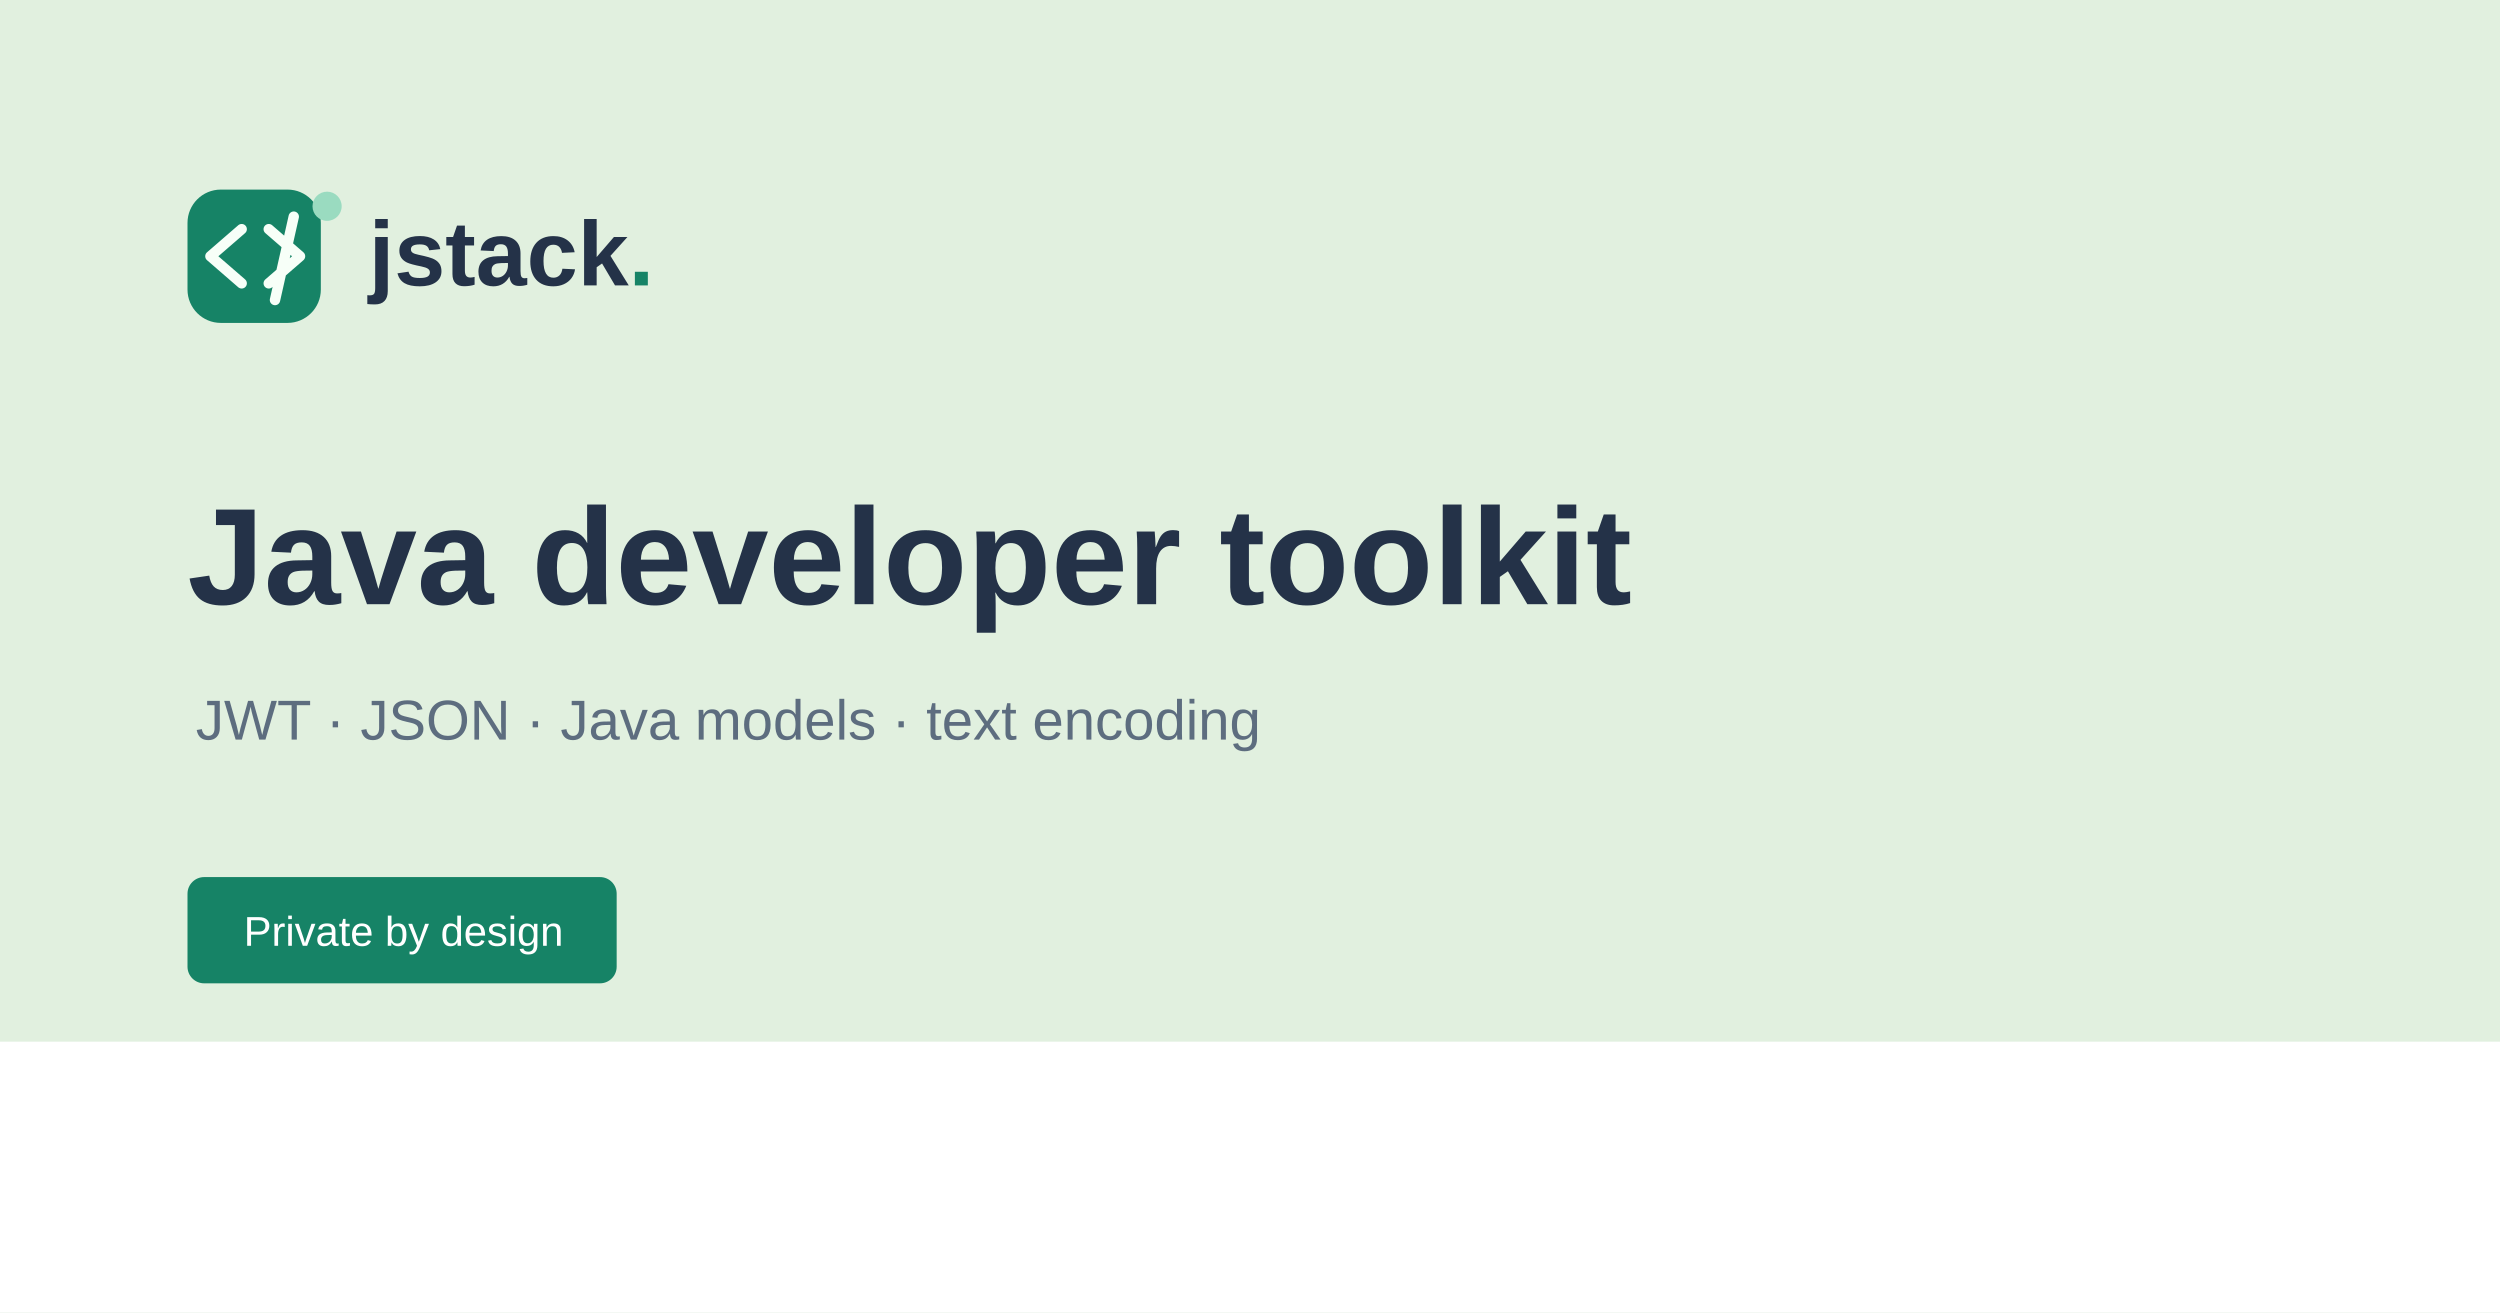
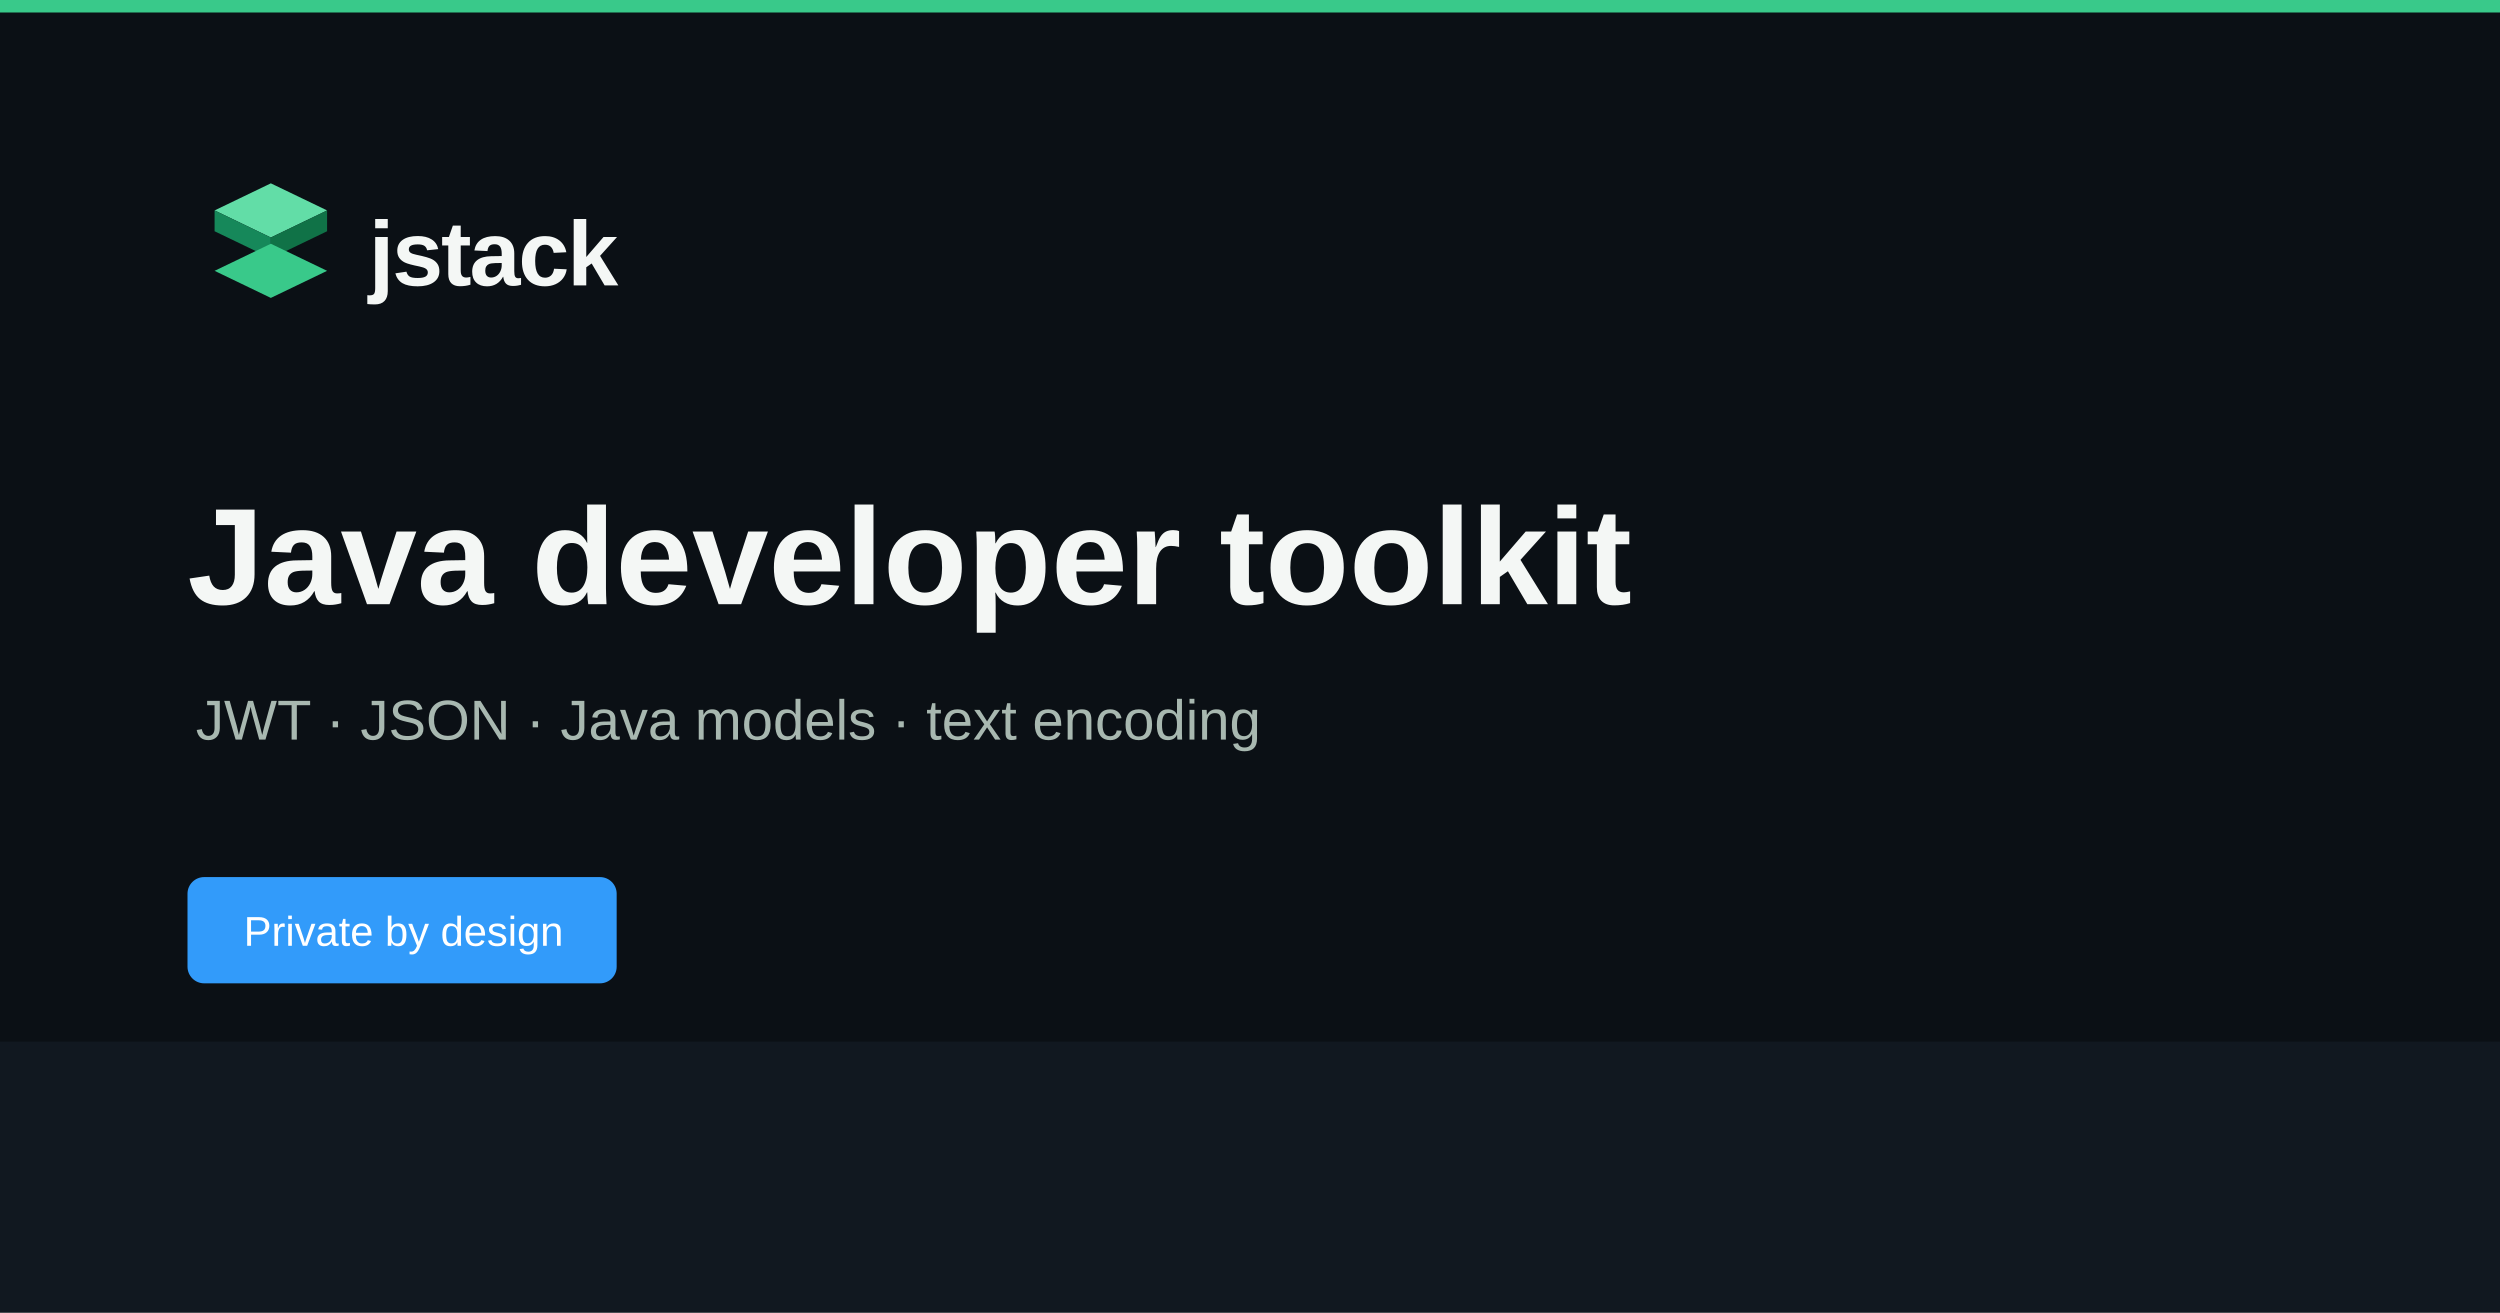
<svg xmlns="http://www.w3.org/2000/svg" viewBox="0 0 1200 630">
-   <rect width="1200" height="630" fill="#e1f0df" />
-   <path d="M0 500h1200v130H0z" fill="#ffffff" />
-   <rect x="90" y="91" width="64" height="64" rx="16" fill="#168366" />
-   <path d="m116 110-15 13 15 13m13-26 15 13-15 13m12-32-9 40" fill="none" stroke="#f7fff8" stroke-linecap="round" stroke-linejoin="round" stroke-width="5" />
-   <circle cx="157" cy="99" r="7" fill="#9adbc0" />
-   <text x="177" y="137" fill="#243248" font-family="Arial,sans-serif" font-size="44" font-weight="700">jstack<tspan fill="#168366">.</tspan>
-   </text>
-   <text x="90" y="290" fill="#243248" font-family="Arial,sans-serif" font-size="66" font-weight="700">Java developer toolkit</text>
-   <text x="94" y="355" fill="#5d6d7f" font-family="Arial,sans-serif" font-size="27">JWT · JSON · Java models · text encoding</text>
-   <rect x="90" y="421" width="206" height="51" rx="8" fill="#168366" />
+   <rect width="1200" height="630" fill="#0B1015" />
+   <path d="M0 500h1200v130H0z" fill="#111820" />
+   <path d="M0 0h1200v6H0z" fill="#39C98A" />
+   <g transform="translate(90 88)">
+     <path d="M40 0 67 13 40 26 13 13 40 0Z" fill="#62DDA7" />
+     <path d="M13 13 40 26v10L13 23v-10Z" fill="#16885A" />
+     <path d="M67 13 40 26v10l27-13v-10Z" fill="#107247" />
+     <path d="M40 29 67 42 40 55 13 42 40 29Z" fill="#39C98A" />
+   </g>
+   <text x="177" y="137" fill="#F4F7F5" font-family="Arial,sans-serif" font-size="44" font-weight="720" letter-spacing="-1">jstack</text>
+   <text x="90" y="290" fill="#F4F7F5" font-family="Arial,sans-serif" font-size="66" font-weight="700">Java developer toolkit</text>
+   <text x="94" y="355" fill="#A8B8B0" font-family="Arial,sans-serif" font-size="27">JWT · JSON · Java models · text encoding</text>
+   <rect x="90" y="421" width="206" height="51" rx="8" fill="#329BFA" />
  <text x="117" y="454" fill="#fff" font-family="Arial,sans-serif" font-size="20">Private by design</text>
</svg>
